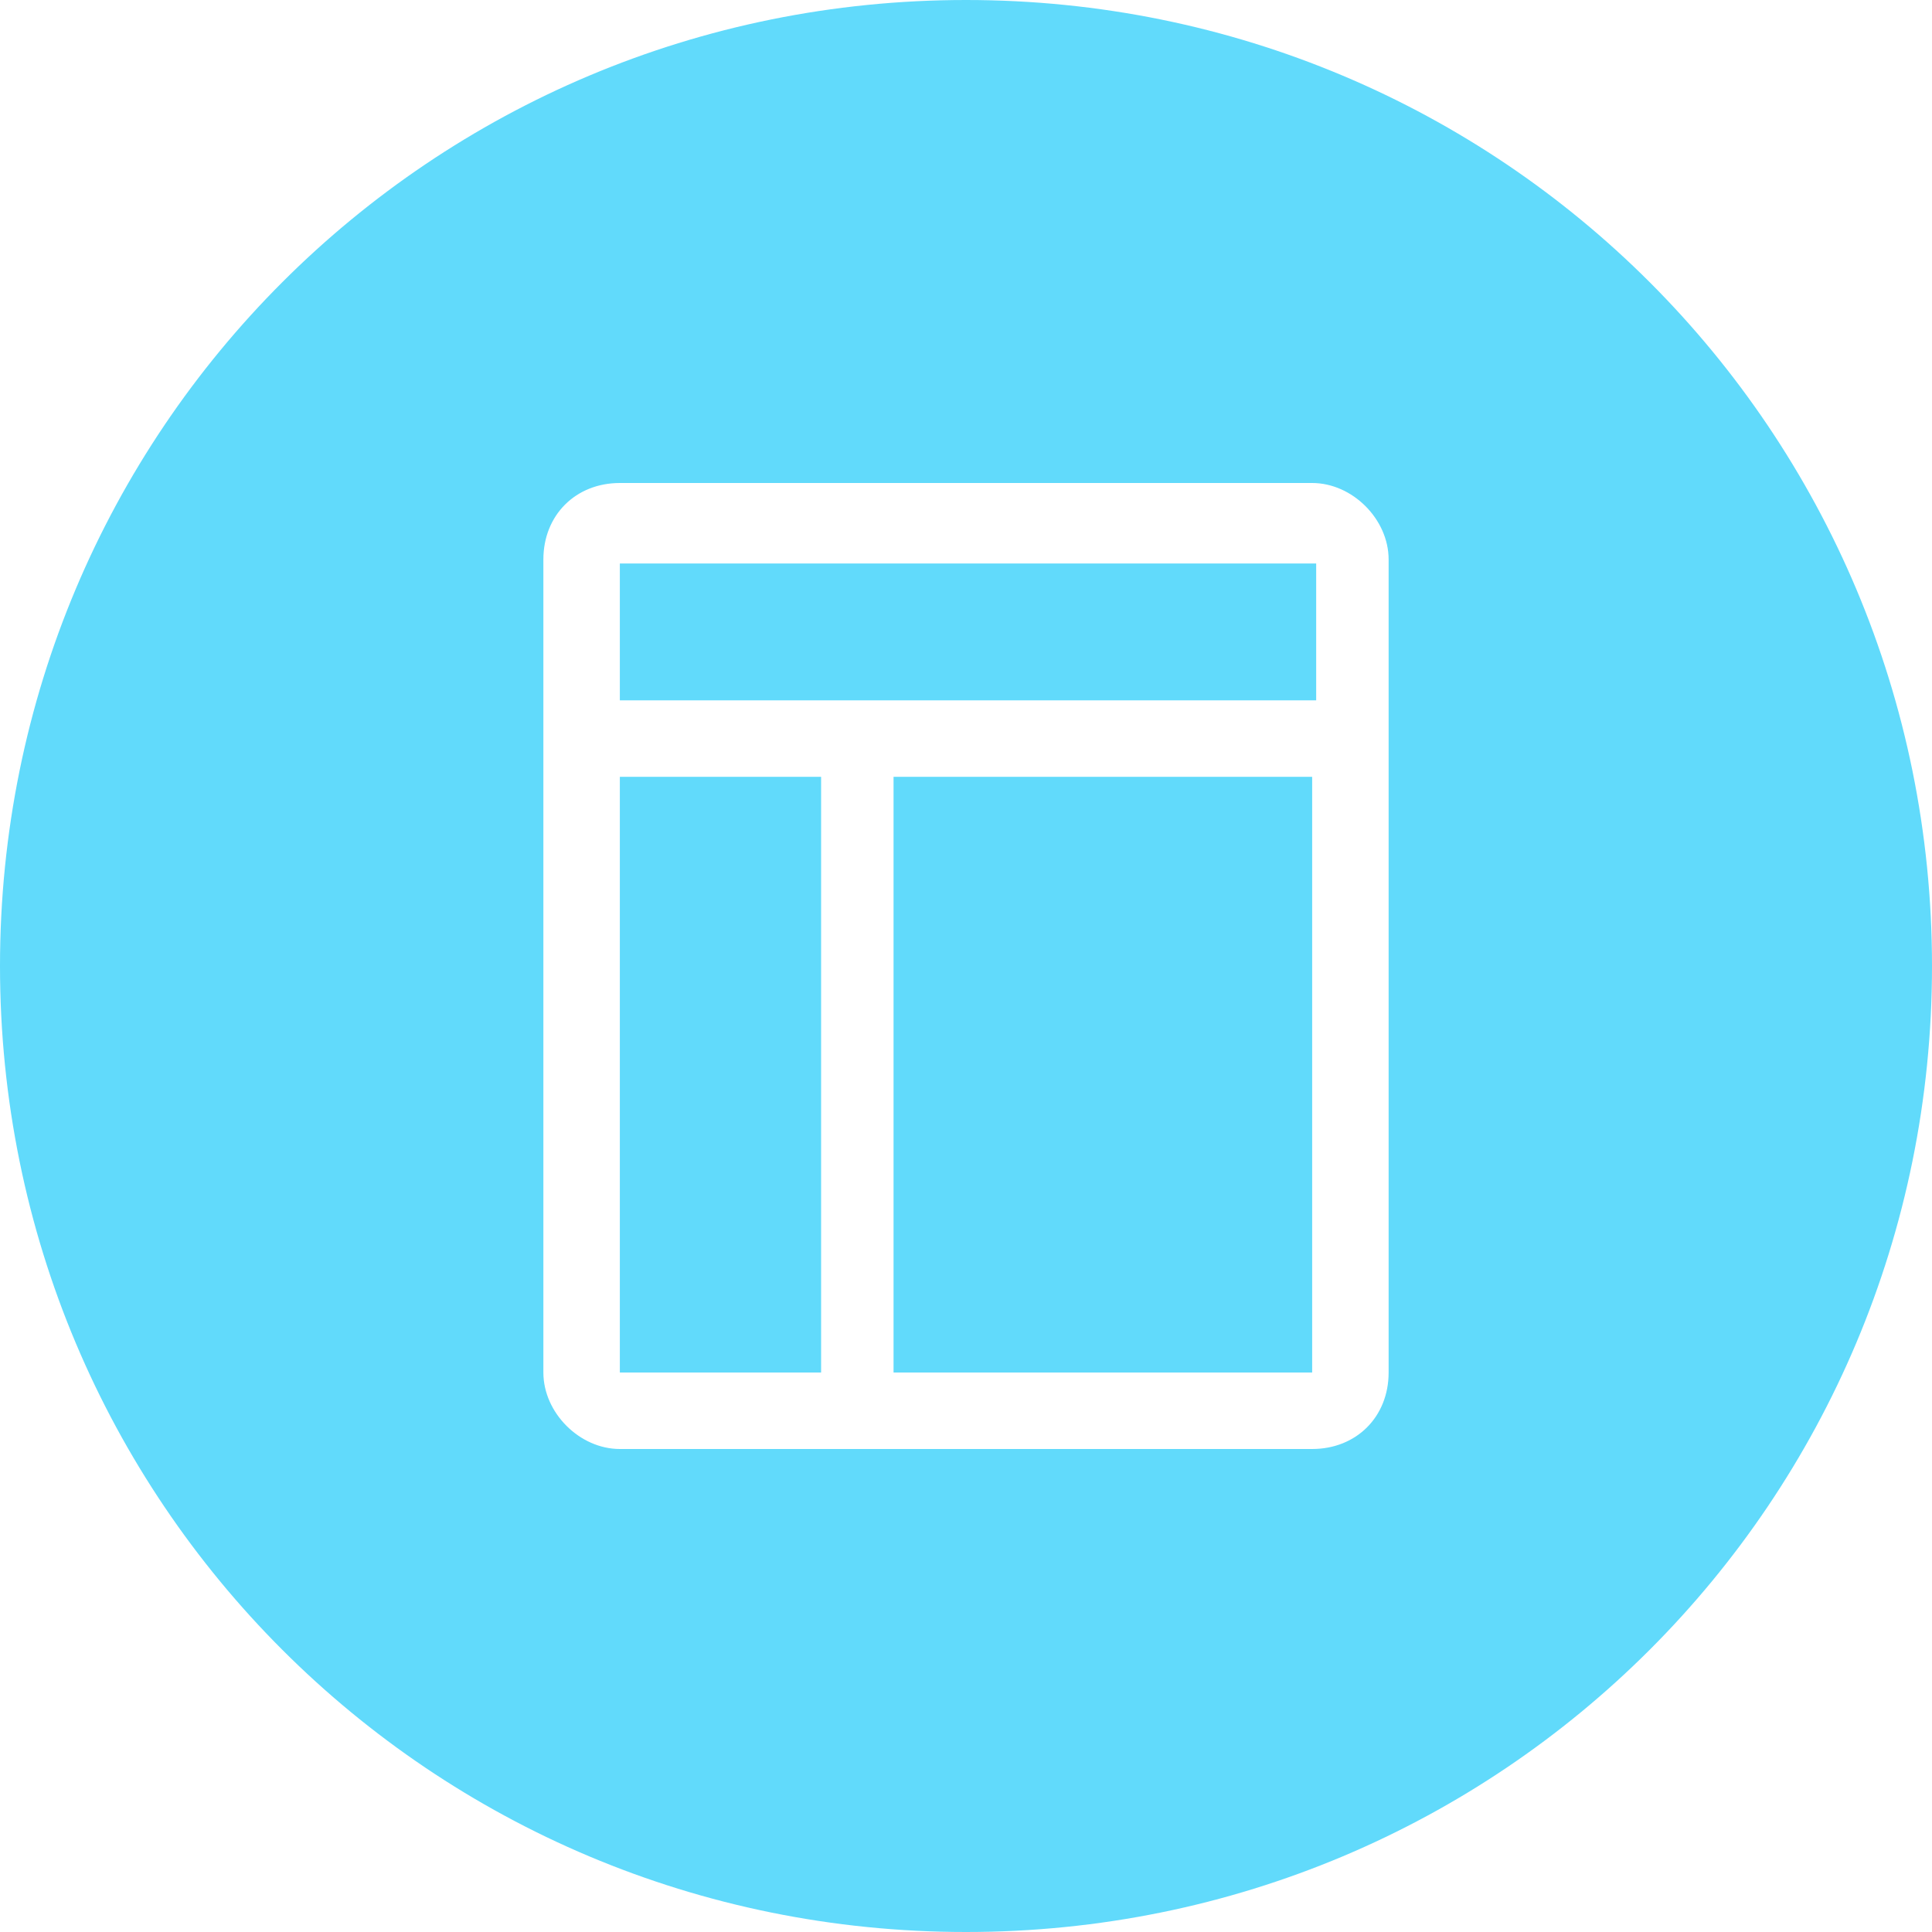
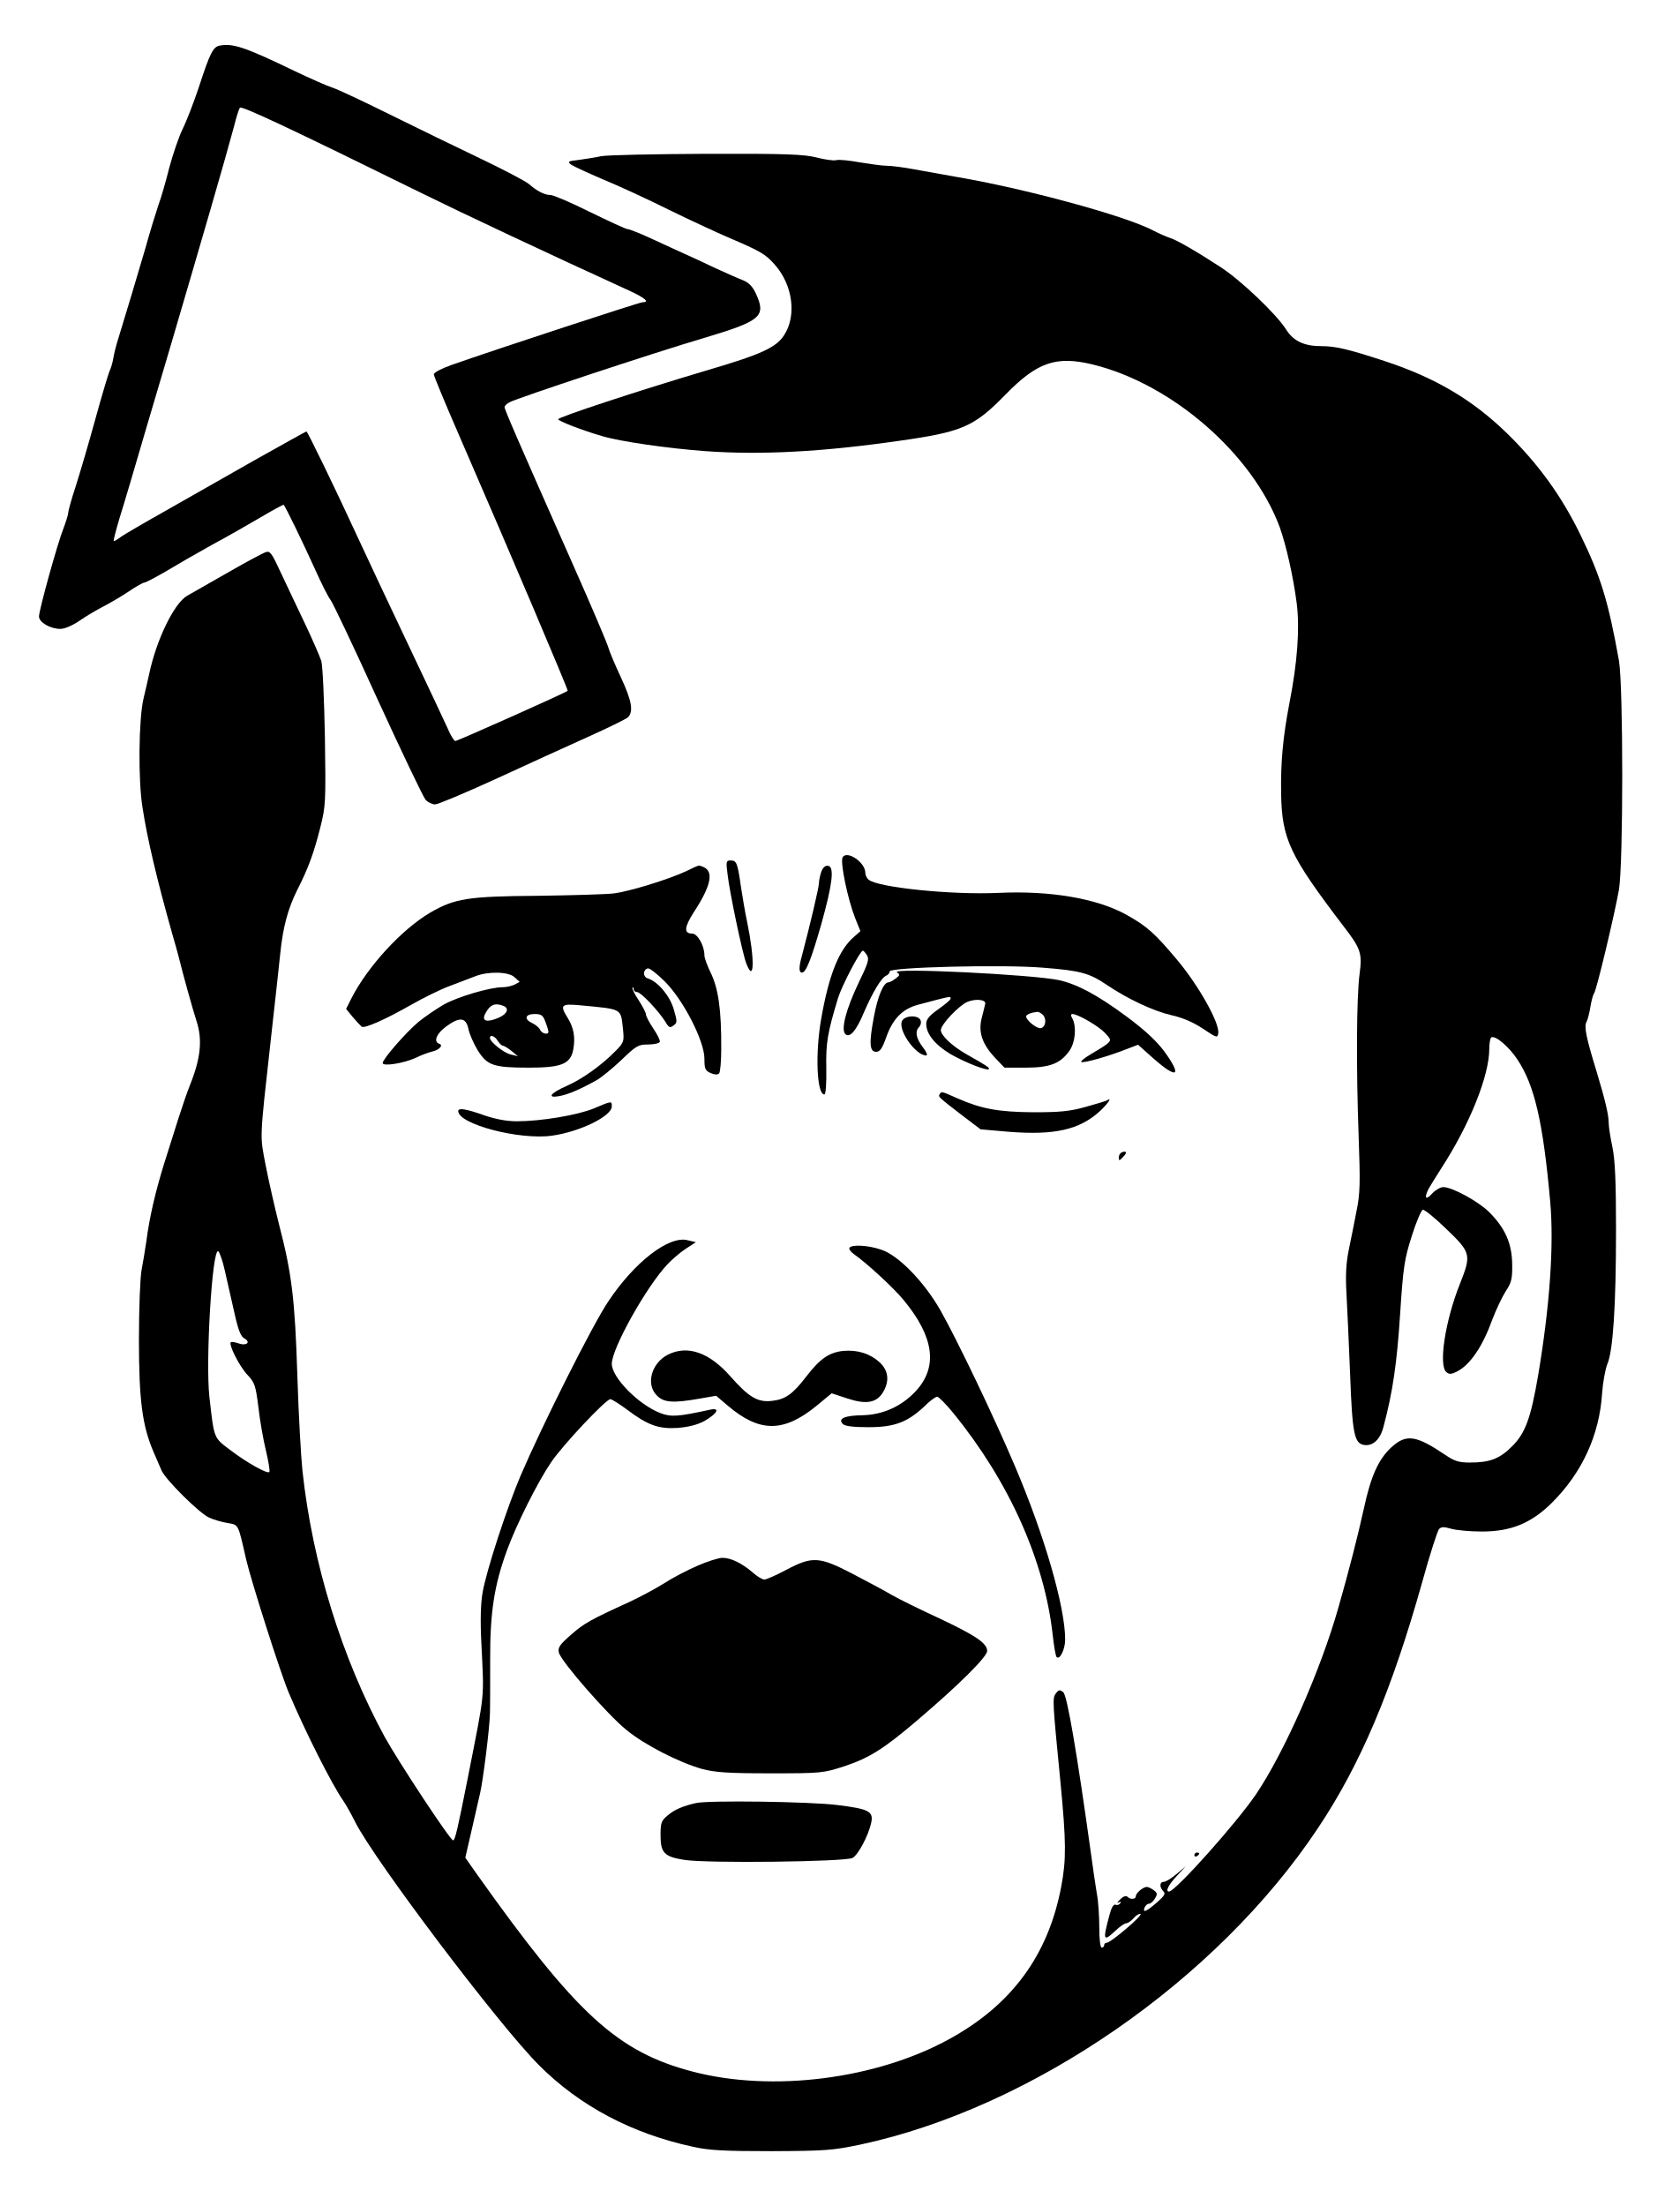
- <svg xmlns="http://www.w3.org/2000/svg" t="1656468723058" class="icon" viewBox="0 0 1024 1024" version="1.1" p-id="3824" width="256" height="256">
-   <defs>
-     <style type="text/css">@font-face { font-family: feedback-iconfont; src: url("//at.alicdn.com/t/font_1031158_u69w8yhxdu.woff2?t=1630033759944") format("woff2"), url("//at.alicdn.com/t/font_1031158_u69w8yhxdu.woff?t=1630033759944") format("woff"), url("//at.alicdn.com/t/font_1031158_u69w8yhxdu.ttf?t=1630033759944") format("truetype"); }
- </style>
-   </defs>
-   <path d="M512 0C228.267 0 0 228.267 0 512s228.267 512 512 512 512-228.267 512-512S795.733 0 512 0z m224 727.467c0 23.467-17.067 40.533-40.533 40.533H328.533c-21.333 0-40.533-19.2-40.533-40.533V296.533c0-23.467 17.067-40.533 40.533-40.533h366.933c21.333 0 40.533 19.2 40.533 40.533v430.933z" fill="#61dafb" p-id="3825" data-spm-anchor-id="a313x.7781069.0.i0" class="" />
-   <path d="M473.6 727.467h221.867V411.733H473.6v315.733zM328.533 727.467h106.667V411.733h-106.667v315.733zM328.533 296.533v74.667h369.067V298.667H328.533z" fill="#61dafb" p-id="3826" data-spm-anchor-id="a313x.7781069.0.i2" class="" />
+ <svg xmlns="http://www.w3.org/2000/svg" version="1.0" width="689pt" height="905pt" viewBox="0 0 689 905" preserveAspectRatio="xMidYMid meet">
+   <g transform="translate(0,905) scale(0.1,-0.1)" fill="#000000" stroke="none">
+     <path d="M902 8863 c-28 -5 -40 -29 -87 -173 -21 -63 -51 -140 -66 -170 -15 -30 -39 -101 -54 -156 -14 -56 -34 -126 -45 -155 -10 -30 -35 -110 -54 -179 -35 -119 -81 -273 -111 -370 -8 -25 -17 -60 -20 -79 -3 -19 -10 -41 -14 -50 -5 -9 -32 -99 -60 -201 -28 -102 -65 -227 -81 -277 -17 -51 -30 -99 -30 -106 0 -8 -9 -36 -19 -63 -25 -62 -101 -337 -101 -363 0 -24 46 -51 88 -51 17 0 50 14 79 34 27 19 72 45 99 59 27 14 73 41 103 61 29 20 58 36 63 36 6 0 47 22 92 48 45 27 128 75 186 107 58 31 147 82 198 112 51 30 95 54 96 52 8 -9 78 -153 126 -259 28 -63 58 -122 66 -131 8 -9 95 -192 193 -408 99 -216 188 -402 197 -412 9 -10 27 -19 39 -19 12 0 123 47 246 103 123 57 293 134 377 172 85 38 160 75 168 82 24 24 16 68 -29 165 -24 51 -47 106 -51 121 -4 16 -69 169 -145 340 -230 519 -281 637 -281 647 0 5 9 14 21 20 31 17 592 203 799 264 234 70 254 88 211 182 -13 28 -28 44 -52 54 -19 7 -70 30 -114 50 -44 21 -100 47 -125 58 -25 11 -85 39 -133 61 -49 23 -95 41 -102 41 -7 0 -76 32 -154 70 -78 39 -151 70 -162 70 -25 0 -56 16 -89 45 -14 12 -104 59 -200 105 -96 46 -263 127 -370 180 -107 53 -213 103 -235 110 -22 7 -92 38 -155 68 -205 99 -254 115 -308 105z m823 -603 c166 -82 525 -251 858 -403 63 -29 84 -47 53 -47 -12 0 -589 -189 -783 -257 -42 -15 -73 -31 -73 -39 0 -7 47 -120 104 -251 219 -504 448 -1044 445 -1047 -8 -8 -452 -206 -461 -206 -5 0 -20 24 -32 53 -13 28 -85 183 -161 342 -76 160 -166 351 -200 425 -103 223 -213 450 -218 450 -2 0 -100 -55 -218 -121 -118 -67 -281 -160 -364 -207 -82 -46 -162 -93 -177 -103 -14 -11 -28 -19 -31 -19 -3 0 8 42 23 93 16 50 65 216 109 367 45 151 92 311 105 355 127 432 220 752 256 886 9 37 20 71 24 77 6 10 219 -91 741 -348z" />
+     <path d="M2465 8409 c-22 -5 -62 -11 -90 -15 -45 -5 -48 -7 -31 -20 11 -7 69 -34 130 -60 61 -25 183 -81 271 -125 88 -43 198 -94 245 -114 131 -56 150 -67 189 -111 74 -84 90 -209 38 -289 -33 -51 -94 -79 -319 -145 -276 -82 -608 -191 -608 -200 0 -7 97 -45 180 -69 72 -22 273 -51 427 -62 224 -16 475 -3 788 42 264 37 311 58 440 190 130 133 207 160 357 124 325 -79 656 -366 768 -667 26 -72 56 -204 70 -313 13 -103 3 -242 -30 -410 -27 -141 -36 -243 -34 -370 3 -188 35 -255 260 -550 67 -87 73 -107 62 -190 -13 -95 -14 -391 -4 -665 7 -191 6 -237 -8 -305 -8 -44 -23 -116 -32 -160 -12 -59 -14 -107 -10 -180 3 -55 10 -204 15 -331 9 -246 17 -286 58 -292 36 -5 66 23 79 75 38 142 55 260 68 459 13 199 18 229 48 323 18 58 39 106 45 108 6 2 50 -33 97 -79 101 -97 103 -105 56 -224 -61 -152 -89 -336 -56 -363 11 -10 21 -9 43 2 56 29 106 104 146 215 15 39 39 90 54 114 24 36 28 51 27 112 -1 85 -29 148 -95 214 -45 44 -151 102 -188 102 -11 0 -32 -12 -46 -27 -26 -29 -33 -18 -14 20 7 12 31 51 54 87 115 178 195 377 195 487 0 23 4 44 8 47 16 10 72 -37 107 -90 71 -106 106 -259 135 -584 16 -179 -2 -431 -50 -715 -30 -175 -53 -236 -107 -289 -51 -51 -91 -66 -173 -66 -45 0 -63 6 -100 31 -120 81 -160 87 -220 33 -54 -49 -86 -119 -115 -255 -24 -109 -61 -254 -104 -404 -73 -258 -222 -594 -338 -766 -81 -119 -331 -399 -357 -399 -16 0 -2 28 32 64 l37 40 -38 -32 c-21 -18 -44 -32 -52 -32 -18 0 -19 -22 -2 -39 10 -10 4 -19 -28 -47 -43 -37 -58 -43 -49 -19 4 8 11 15 18 15 6 0 17 9 24 21 11 18 11 23 -5 35 -10 7 -22 13 -28 13 -15 0 -45 -25 -45 -38 0 -13 -22 -15 -35 -2 -6 5 -18 1 -30 -12 -11 -11 -14 -16 -6 -12 9 5 12 4 7 -3 -4 -6 -12 -9 -19 -6 -8 3 -17 -11 -24 -38 -30 -110 -27 -116 24 -68 18 17 37 30 44 30 6 0 20 9 30 21 10 12 23 19 28 17 12 -4 -122 -118 -138 -118 -6 0 -11 -4 -11 -10 0 -5 -4 -10 -10 -10 -6 0 -10 34 -10 83 0 46 -4 108 -10 138 -5 30 -16 104 -24 164 -58 417 -98 651 -114 663 -14 11 -19 10 -30 -5 -15 -20 -14 -29 19 -367 23 -241 24 -314 3 -425 -53 -281 -202 -485 -459 -626 -300 -165 -726 -219 -1052 -134 -310 81 -478 235 -887 811 l-47 67 26 113 c14 62 30 131 35 153 12 52 39 267 40 325 1 25 1 123 1 219 -1 196 17 309 69 451 39 107 127 282 181 361 47 70 225 259 243 259 6 0 36 -19 66 -41 87 -66 132 -82 210 -77 46 4 82 13 111 29 52 30 65 55 23 46 -133 -29 -161 -31 -205 -14 -89 34 -199 146 -199 202 0 63 142 317 229 409 20 21 54 50 76 64 l40 26 -34 8 c-76 20 -218 -89 -326 -252 -64 -95 -269 -504 -358 -711 -58 -136 -142 -394 -157 -482 -8 -45 -10 -116 -5 -210 11 -237 16 -185 -55 -547 -42 -212 -53 -260 -61 -260 -12 0 -226 325 -281 425 -175 322 -296 711 -337 1090 -6 55 -16 231 -21 390 -10 317 -23 421 -75 621 -18 71 -43 181 -55 243 -24 127 -26 93 21 516 17 149 34 308 39 355 11 108 32 184 70 260 45 88 68 152 94 255 22 87 23 103 19 371 -3 153 -9 294 -15 313 -6 18 -36 88 -68 155 -32 66 -76 161 -99 209 -35 76 -43 88 -60 82 -11 -3 -80 -40 -153 -82 -73 -42 -150 -86 -170 -97 -53 -30 -126 -179 -156 -321 -6 -27 -16 -72 -23 -100 -20 -83 -23 -335 -4 -450 20 -130 60 -297 120 -510 13 -44 25 -89 28 -100 18 -74 61 -227 73 -263 25 -76 18 -152 -26 -262 -12 -30 -33 -91 -47 -135 -14 -44 -41 -129 -60 -190 -36 -116 -60 -220 -73 -320 -5 -33 -13 -84 -19 -114 -6 -30 -11 -159 -11 -287 0 -250 14 -355 61 -463 11 -25 25 -58 32 -74 17 -38 152 -172 193 -192 19 -9 53 -19 77 -23 47 -8 43 -1 77 -150 21 -90 141 -467 175 -547 68 -161 178 -378 223 -442 11 -16 33 -55 50 -89 80 -158 586 -828 752 -995 167 -168 382 -282 633 -336 66 -15 129 -18 322 -18 221 1 250 3 365 27 705 151 1462 674 1877 1298 175 262 303 565 428 1010 31 113 63 211 69 217 9 10 20 10 51 1 22 -6 78 -11 125 -11 120 0 203 35 286 117 125 124 196 279 207 451 3 44 13 97 21 118 24 54 36 241 36 552 0 201 -4 288 -15 340 -8 38 -15 82 -15 97 0 35 -15 97 -50 213 -42 137 -52 183 -41 203 5 9 12 37 16 62 4 25 11 50 15 55 10 12 83 319 102 425 18 106 18 835 0 940 -44 245 -75 346 -159 518 -78 160 -175 293 -304 418 -141 136 -292 225 -499 293 -150 49 -200 61 -260 61 -70 0 -114 21 -144 69 -39 62 -186 202 -268 255 -100 65 -184 114 -211 121 -12 4 -42 17 -67 30 -117 61 -527 172 -810 220 -52 9 -130 23 -173 31 -42 8 -92 14 -110 14 -17 0 -67 7 -110 14 -43 8 -86 12 -96 9 -10 -3 -47 2 -81 11 -52 13 -125 16 -453 15 -216 -1 -410 -5 -432 -10z m-1543 -4570 c9 -41 27 -118 39 -172 16 -73 27 -101 42 -108 28 -16 7 -32 -25 -20 -14 5 -28 7 -31 5 -10 -10 35 -99 68 -134 30 -32 34 -44 45 -132 6 -54 20 -134 31 -179 11 -45 17 -85 14 -88 -9 -8 -90 37 -160 90 -70 53 -66 45 -86 219 -16 144 11 605 36 597 5 -2 18 -37 27 -78z" />
+     <path d="M3457 5533 c-11 -19 21 -173 52 -251 l21 -52 -26 -23 c-62 -53 -103 -155 -135 -337 -25 -143 -18 -310 13 -310 6 0 9 43 8 108 -2 104 5 145 48 287 16 52 91 195 102 195 3 0 10 -8 17 -19 10 -16 4 -34 -34 -112 -51 -107 -74 -192 -55 -211 18 -18 45 13 77 90 35 81 71 141 90 149 8 3 15 11 15 18 0 17 464 29 630 15 153 -12 189 -22 260 -70 86 -58 192 -108 267 -125 45 -10 89 -29 128 -55 57 -38 60 -39 63 -19 7 41 -82 199 -171 304 -91 108 -121 135 -207 183 -120 66 -311 99 -523 89 -191 -9 -495 22 -533 54 -8 6 -14 19 -14 29 0 42 -75 93 -93 63z" />
+     <path d="M2985 5463 c8 -73 62 -329 77 -366 33 -85 35 18 3 172 -8 38 -19 101 -25 142 -14 99 -18 109 -42 109 -19 0 -20 -4 -13 -57z" />
+     <path d="M2813 5475 c-74 -34 -228 -81 -293 -90 -30 -4 -171 -8 -315 -10 -286 -2 -340 -11 -440 -69 -117 -69 -257 -221 -324 -353 l-21 -42 27 -33 c15 -18 32 -36 37 -40 12 -8 96 29 205 91 47 27 118 62 156 76 39 15 86 33 105 40 53 21 137 19 161 -4 l21 -19 -20 -11 c-12 -6 -34 -11 -50 -11 -51 0 -184 -39 -241 -71 -31 -18 -78 -50 -105 -72 -52 -44 -146 -152 -146 -168 0 -15 87 -1 135 21 22 11 52 22 68 26 30 7 47 26 29 32 -25 8 -11 43 30 72 55 40 80 36 90 -12 4 -20 21 -59 38 -87 39 -62 64 -71 210 -71 134 0 171 15 182 75 9 49 2 89 -23 129 -33 53 -27 59 49 52 179 -17 168 -11 178 -99 5 -50 4 -54 -33 -91 -55 -56 -133 -112 -196 -140 -69 -30 -85 -52 -34 -43 36 6 90 29 157 67 19 11 64 48 100 82 60 58 69 63 109 63 24 0 46 5 48 11 2 6 -10 30 -27 55 -16 24 -30 50 -30 58 0 7 -14 33 -30 58 -17 25 -28 48 -25 51 3 3 5 0 5 -6 0 -7 6 -12 14 -12 15 0 87 -76 116 -122 14 -24 19 -26 33 -15 16 11 16 16 1 67 -16 55 -65 113 -106 126 -21 6 -21 35 -1 41 7 3 39 -22 71 -54 76 -76 162 -244 162 -316 0 -41 3 -49 25 -59 16 -7 29 -8 35 -2 5 5 9 50 9 99 1 165 -12 252 -45 318 -13 27 -24 57 -24 68 0 39 -28 89 -50 89 -35 0 -33 26 6 87 72 110 84 169 38 187 -20 7 -10 10 -71 -19z m-749 -551 c27 -10 18 -34 -20 -50 -48 -20 -69 -13 -53 18 19 36 39 45 73 32z m174 -67 c7 -18 12 -36 12 -40 0 -14 -28 -7 -34 8 -3 8 -17 20 -31 27 -36 16 -32 38 8 38 28 0 35 -5 45 -33z m-196 -77 c7 -11 17 -20 21 -20 5 0 21 -10 35 -21 l27 -22 -30 7 c-29 7 -85 52 -85 68 0 15 20 8 32 -12z" />
+     <path d="M3370 5475 c-5 -14 -10 -36 -10 -47 0 -18 -36 -170 -70 -299 -13 -46 -13 -69 0 -69 17 0 38 54 79 197 46 164 55 236 29 241 -12 2 -21 -6 -28 -23z" />
+     <path d="M3680 5061 c13 -9 12 -12 -5 -25 -11 -9 -25 -16 -30 -16 -20 0 -44 -56 -60 -143 -20 -107 -18 -142 10 -142 15 0 25 14 41 60 27 76 67 116 130 133 140 37 134 36 134 25 0 -5 -23 -24 -50 -43 -37 -26 -50 -42 -50 -60 0 -42 36 -86 99 -124 61 -35 150 -70 158 -62 5 5 -12 16 -92 61 -59 34 -105 77 -105 99 0 23 74 101 109 116 35 14 77 9 73 -8 -1 -7 -8 -33 -14 -57 -15 -57 0 -106 53 -163 l40 -42 87 0 c100 0 143 17 180 70 24 35 29 97 12 131 -8 13 -7 19 0 19 22 0 106 -49 133 -77 26 -28 26 -30 10 -45 -10 -8 -40 -27 -68 -43 -27 -16 -44 -30 -38 -32 12 -4 106 22 185 53 l47 18 64 -57 c99 -87 118 -72 42 32 -31 41 -79 86 -152 140 -120 89 -203 133 -278 150 -108 23 -694 52 -665 32z m600 -176 c15 -18 9 -49 -10 -53 -16 -3 -60 32 -60 48 0 8 20 16 46 19 6 0 17 -6 24 -14z" />
+     <path d="M3701 4862 c-19 -36 55 -142 99 -142 7 0 1 15 -14 34 -28 37 -33 65 -15 83 7 7 9 19 6 27 -9 23 -64 21 -76 -2z" />
+     <path d="M3855 4561 c-6 -11 -7 -10 94 -88 l74 -56 115 -10 c188 -15 291 8 375 85 33 31 51 58 29 44 -5 -3 -44 -15 -88 -27 -64 -18 -104 -22 -214 -22 -145 1 -214 14 -314 58 -65 29 -63 28 -71 16z" />
+     <path d="M2437 4503 c-67 -28 -219 -53 -316 -53 -44 0 -89 9 -136 25 -73 26 -105 31 -105 17 0 -54 252 -120 385 -101 114 16 245 80 245 120 0 23 0 23 -73 -8z" />
+     <path d="M4603 4323 c-7 -3 -13 -12 -13 -21 0 -15 2 -15 17 1 18 18 16 27 -4 20z" />
+     <path d="M3485 3931 c-3 -6 6 -18 21 -28 51 -36 160 -136 201 -186 125 -151 142 -274 51 -373 -58 -63 -135 -98 -220 -100 -73 -1 -102 -14 -80 -36 9 -9 45 -13 105 -13 106 0 160 20 230 86 22 22 45 39 52 39 6 0 36 -30 66 -67 229 -281 374 -605 408 -911 5 -46 12 -86 16 -90 13 -13 35 32 35 72 0 134 -86 430 -206 711 -87 205 -236 516 -306 640 -67 117 -172 225 -242 248 -54 19 -122 22 -131 8z" />
+     <path d="M2741 3493 c-68 -34 -93 -122 -46 -168 28 -29 66 -32 174 -13 l69 12 47 -40 c130 -111 229 -112 364 -2 l63 52 64 -21 c78 -26 121 -18 147 26 27 45 22 88 -13 121 -40 37 -91 53 -150 48 -58 -6 -96 -32 -152 -105 -56 -73 -86 -94 -141 -100 -58 -7 -95 15 -170 100 -86 98 -175 130 -256 90z" />
+     <path d="M2860 2626 c-41 -18 -101 -49 -133 -70 -33 -21 -98 -56 -145 -78 -160 -73 -187 -88 -241 -136 -46 -40 -53 -52 -48 -72 9 -36 200 -255 277 -317 74 -61 215 -133 310 -160 53 -14 105 -18 280 -18 211 0 217 1 304 29 102 34 162 71 301 190 168 143 285 259 285 283 0 32 -48 64 -201 136 -74 34 -159 76 -189 93 -30 18 -104 57 -163 88 -137 71 -164 72 -271 16 -41 -22 -82 -40 -90 -40 -9 0 -30 13 -48 29 -45 39 -92 61 -125 60 -15 0 -62 -15 -103 -33z" />
+     <path d="M2855 1653 c-53 -12 -88 -27 -115 -50 -27 -22 -30 -31 -30 -82 0 -72 15 -88 97 -101 93 -15 662 -8 691 8 23 13 64 90 76 143 11 48 -9 58 -139 74 -111 14 -528 20 -580 8z" />
+     <path d="M4900 1439 c0 -5 5 -7 10 -4 6 3 10 8 10 11 0 2 -4 4 -10 4 -5 0 -10 -5 -10 -11z" />
+   </g>
</svg>
